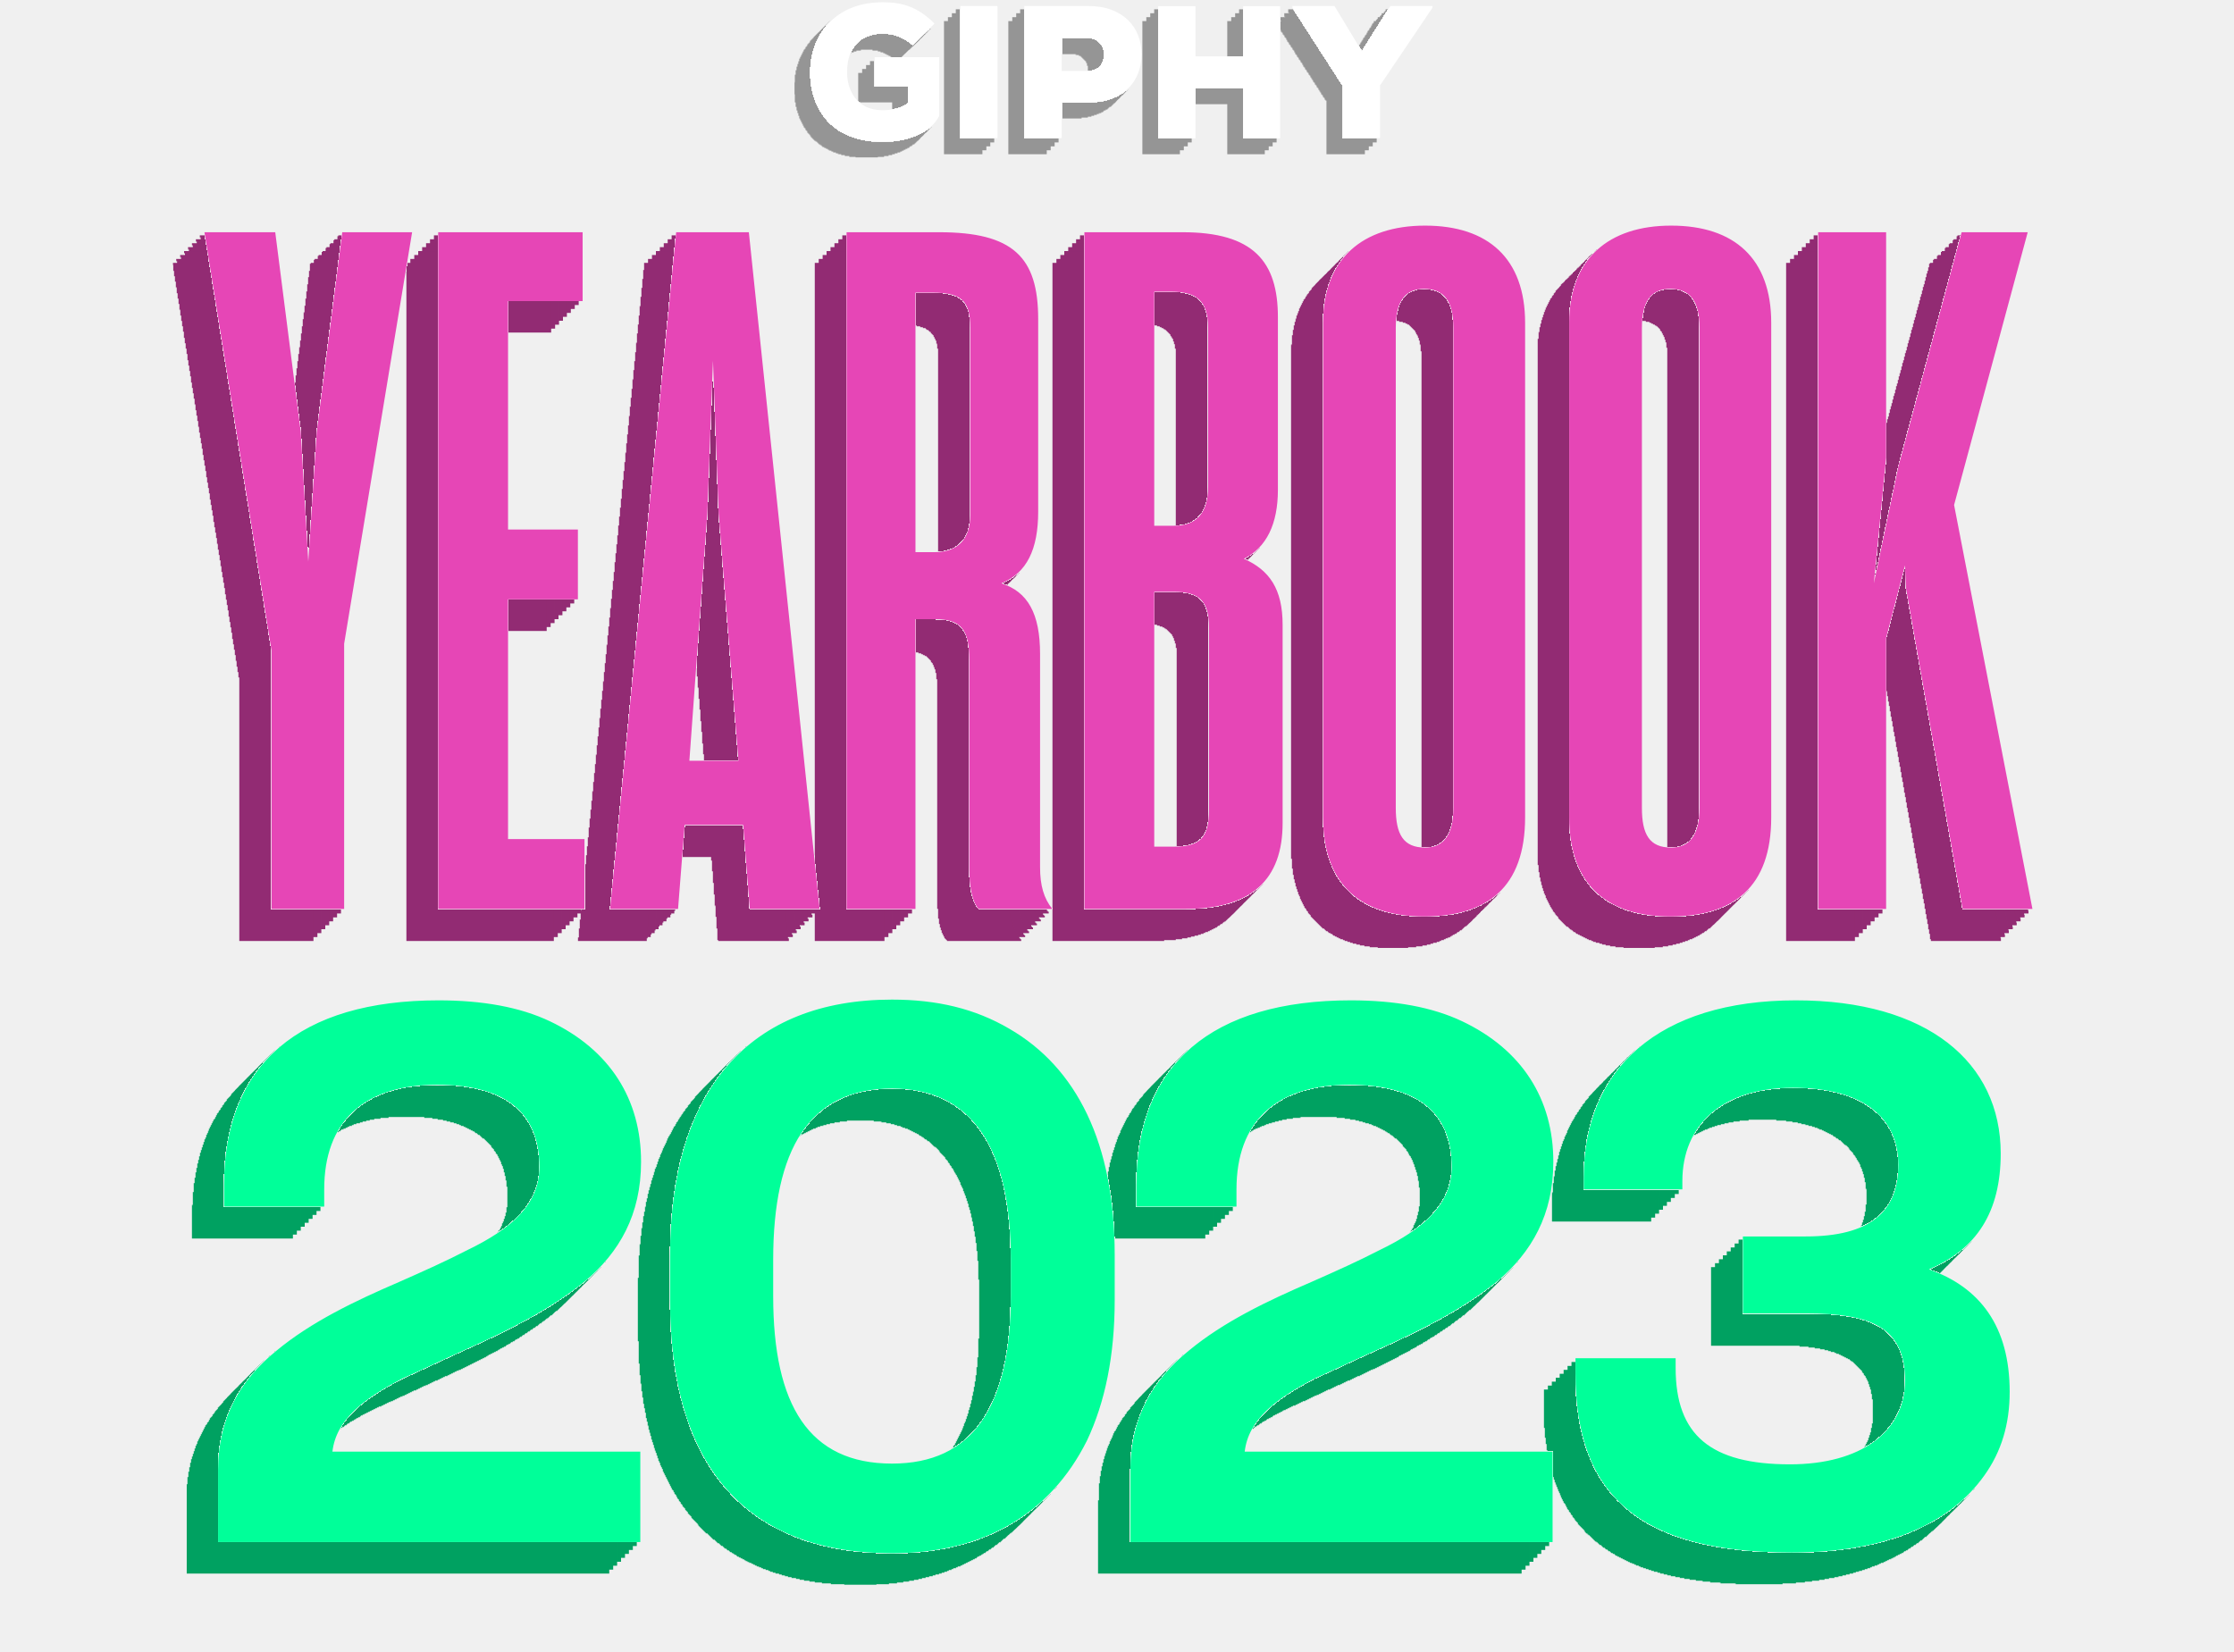
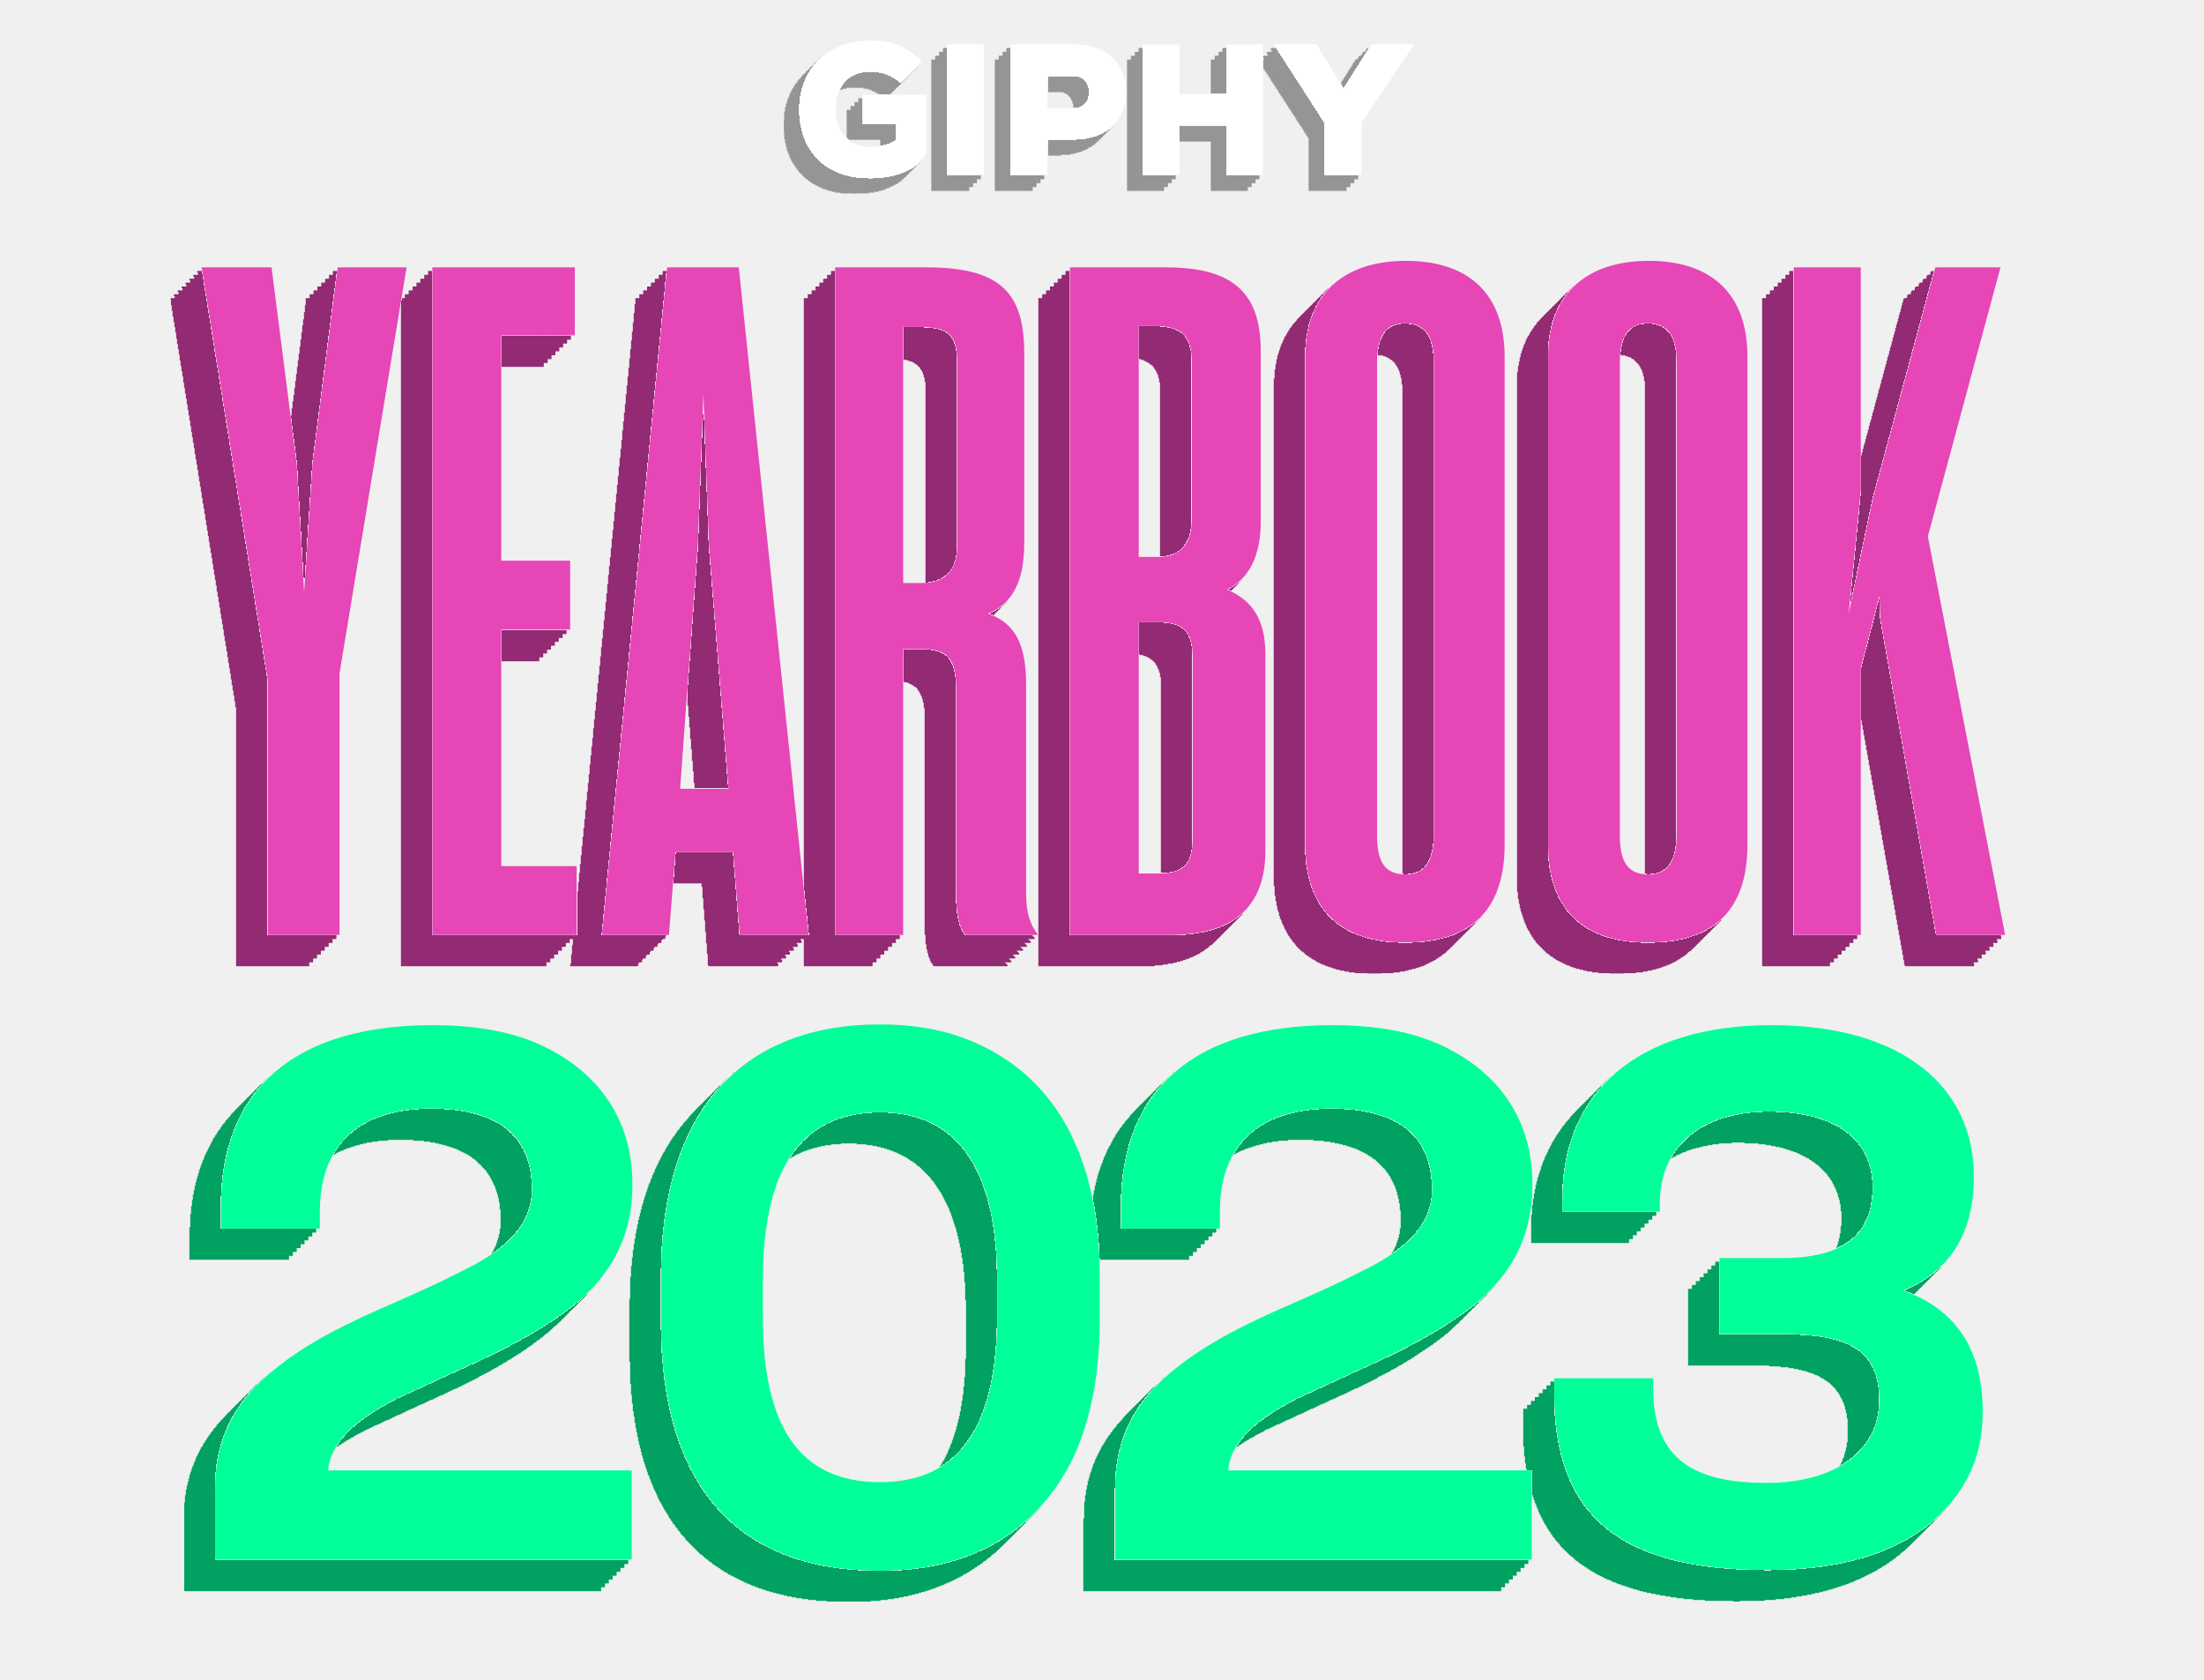
- <svg xmlns="http://www.w3.org/2000/svg" width="568" height="420" viewBox="0 0 568 420" fill="none">
-   <g filter="url(#filter0_dddddddd_158_3323)">
-     <path d="M55.449 392.133H162.799V369.143H84.519C85.469 360.973 92.499 355.653 102.379 350.523C107.509 348.243 113.019 345.583 118.529 343.113C129.169 338.363 139.809 333.043 148.739 325.823C157.479 318.413 162.989 308.913 162.989 295.423C162.989 279.463 155.009 266.923 139.809 259.703C132.209 256.093 122.709 254.383 111.499 254.383C76.349 254.383 56.969 270.533 56.969 301.313V306.823H82.429V302.453C82.429 285.353 92.309 275.853 111.119 275.853C128.219 275.853 137.149 282.693 137.149 296.753C137.149 306.253 129.929 312.523 118.909 317.843C113.399 320.693 107.889 323.163 101.429 326.013C90.409 330.763 79.199 336.083 70.269 343.493C61.149 350.903 55.449 360.403 55.449 373.893V392.133ZM226.794 394.983C249.784 394.983 266.884 385.293 276.384 366.293C280.944 356.603 283.414 344.823 283.414 330.573V319.173C283.414 290.673 273.724 271.483 256.624 261.603C247.884 256.473 238.194 254.193 226.794 254.193C190.884 254.193 170.364 276.803 170.364 319.363V330.573C170.364 373.513 190.314 394.983 226.794 394.983ZM226.794 372.183C205.704 372.183 196.584 357.363 196.584 329.623V320.313C196.584 292.383 205.704 276.803 226.794 276.803C247.504 276.803 257.004 292.383 257.004 320.313V329.433C257.004 357.933 247.124 372.183 226.794 372.183ZM287.398 392.133H394.748V369.143H316.468C317.418 360.973 324.448 355.653 334.328 350.523C339.458 348.243 344.968 345.583 350.478 343.113C361.118 338.363 371.758 333.043 380.688 325.823C389.428 318.413 394.938 308.913 394.938 295.423C394.938 279.463 386.958 266.923 371.758 259.703C364.158 256.093 354.658 254.383 343.448 254.383C308.298 254.383 288.918 270.533 288.918 301.313V306.823H314.378V302.453C314.378 285.353 324.258 275.853 343.068 275.853C360.168 275.853 369.098 282.693 369.098 296.753C369.098 306.253 361.878 312.523 350.858 317.843C345.348 320.693 339.838 323.163 333.378 326.013C322.358 330.763 311.148 336.083 302.218 343.493C293.098 350.903 287.398 360.403 287.398 373.893V392.133ZM455.485 394.793C479.235 394.793 495.575 387.763 504.505 375.223C508.875 369.143 510.965 362.113 510.965 353.943C510.965 337.223 503.365 327.343 490.445 322.783C502.605 317.653 508.685 308.153 508.685 293.333C508.685 270.153 490.065 254.383 456.625 254.383C421.665 254.383 402.665 271.863 402.665 299.413V302.453H427.745V300.363C427.745 286.113 437.815 276.613 455.865 276.613C473.915 276.613 482.655 284.403 482.655 296.183C482.655 308.153 475.435 314.423 459.095 314.423H443.135V333.993H459.095C475.625 333.993 484.365 337.413 484.365 351.093C484.365 364.013 473.155 372.373 455.105 372.373C434.965 372.373 426.035 364.963 426.035 347.863V345.393H400.575V349.193C400.575 380.163 416.725 394.793 455.485 394.793Z" fill="#00FF99" />
+ <svg xmlns="http://www.w3.org/2000/svg" width="568" height="433" viewBox="0 0 568 433" fill="none">
+   <g filter="url(#filter0_dddddddd_167_3356)">
+     <path d="M55.449 402H162.799V379.01H84.519C85.469 370.84 92.499 365.52 102.379 360.39C107.509 358.11 113.019 355.45 118.529 352.98C129.169 348.23 139.809 342.91 148.739 335.69C157.479 328.28 162.989 318.78 162.989 305.29C162.989 289.33 155.009 276.79 139.809 269.57C132.209 265.96 122.709 264.25 111.499 264.25C76.349 264.25 56.969 280.4 56.969 311.18V316.69H82.429V312.32C82.429 295.22 92.309 285.72 111.119 285.72C128.219 285.72 137.149 292.56 137.149 306.62C137.149 316.12 129.929 322.39 118.909 327.71C113.399 330.56 107.889 333.03 101.429 335.88C90.409 340.63 79.199 345.95 70.269 353.36C61.149 360.77 55.449 370.27 55.449 383.76V402ZM226.794 404.85C249.784 404.85 266.884 395.16 276.384 376.16C280.944 366.47 283.414 354.69 283.414 340.44V329.04C283.414 300.54 273.724 281.35 256.624 271.47C247.884 266.34 238.194 264.06 226.794 264.06C190.884 264.06 170.364 286.67 170.364 329.23V340.44C170.364 383.38 190.314 404.85 226.794 404.85ZM226.794 382.05C205.704 382.05 196.584 367.23 196.584 339.49V330.18C196.584 302.25 205.704 286.67 226.794 286.67C247.504 286.67 257.004 302.25 257.004 330.18V339.3C257.004 367.8 247.124 382.05 226.794 382.05ZM287.398 402H394.748V379.01H316.468C317.418 370.84 324.448 365.52 334.328 360.39C339.458 358.11 344.968 355.45 350.478 352.98C361.118 348.23 371.758 342.91 380.688 335.69C389.428 328.28 394.938 318.78 394.938 305.29C394.938 289.33 386.958 276.79 371.758 269.57C364.158 265.96 354.658 264.25 343.448 264.25C308.298 264.25 288.918 280.4 288.918 311.18V316.69H314.378V312.32C314.378 295.22 324.258 285.72 343.068 285.72C360.168 285.72 369.098 292.56 369.098 306.62C369.098 316.12 361.878 322.39 350.858 327.71C345.348 330.56 339.838 333.03 333.378 335.88C322.358 340.63 311.148 345.95 302.218 353.36C293.098 360.77 287.398 370.27 287.398 383.76V402ZM455.485 404.66C479.235 404.66 495.575 397.63 504.505 385.09C508.875 379.01 510.965 371.98 510.965 363.81C510.965 347.09 503.365 337.21 490.445 332.65C502.605 327.52 508.685 318.02 508.685 303.2C508.685 280.02 490.065 264.25 456.625 264.25C421.665 264.25 402.665 281.73 402.665 309.28V312.32H427.745V310.23C427.745 295.98 437.815 286.48 455.865 286.48C473.915 286.48 482.655 294.27 482.655 306.05C482.655 318.02 475.435 324.29 459.095 324.29H443.135V343.86H459.095C475.625 343.86 484.365 347.28 484.365 360.96C484.365 373.88 473.155 382.24 455.105 382.24C434.965 382.24 426.035 374.83 426.035 357.73V355.26H400.575V359.06C400.575 390.03 416.725 404.66 455.485 404.66Z" fill="#00FF99" />
  </g>
-   <g filter="url(#filter1_dddddddd_158_3323)">
-     <path d="M69.02 231.133H87.5V163.693L104.78 59.053H87.02L80.54 109.693L78.38 142.813L76.46 109.693L69.98 59.053H51.98L69.02 165.373V231.133ZM148.612 231.133V213.373H129.172V152.413H146.932V134.653H129.172V76.573H148.132V59.053H111.412V231.133H148.612ZM188.956 209.773L190.636 231.133H208.396L190.396 59.053H171.916L155.116 231.133H172.396L174.076 209.773H188.956ZM175.276 193.453L179.836 130.573L181.276 91.693L182.716 130.573L187.756 193.453H175.276ZM232.76 157.453H237.8C244.52 157.453 246.44 160.333 246.44 167.773V220.813C246.44 225.373 247.16 229.453 248.84 231.133H267.56C265.4 228.493 264.44 225.133 264.44 220.573V166.333C264.44 156.013 261.32 150.493 254.6 148.333C261.08 145.693 263.96 139.693 263.96 130.093V81.133C263.96 65.293 257.48 59.053 238.76 59.053H215.24V231.133H232.76V157.453ZM232.76 74.413H237.08C244.52 74.413 246.68 76.573 246.68 83.293V131.053C246.68 137.053 243.56 140.413 237.56 140.413H232.76V74.413ZM275.709 231.133H301.389C318.189 231.133 326.109 223.693 326.109 209.293V158.893C326.109 149.773 322.749 144.973 316.269 142.093C322.029 139.213 324.909 133.213 324.909 124.573V80.653C324.909 66.493 318.669 59.053 300.669 59.053H275.709V231.133ZM293.469 74.173H297.789C304.269 74.173 307.149 76.573 307.149 83.293V123.853C307.149 130.333 304.269 133.693 298.509 133.693H293.469V74.173ZM293.469 150.493H298.509C304.989 150.493 307.389 152.893 307.389 159.613V205.933C307.389 212.893 305.229 215.293 298.509 215.293H293.469V150.493ZM362.081 233.053C378.161 233.053 387.761 225.613 387.761 207.853V82.093C387.761 65.773 378.401 57.373 362.321 57.373C346.481 57.373 336.401 65.773 336.401 82.093V207.853C336.401 225.613 346.721 233.053 362.081 233.053ZM362.321 215.533C356.801 215.533 354.881 212.173 354.881 205.453V83.293C354.881 76.573 357.281 73.453 362.081 73.453C367.121 73.453 369.521 76.573 369.521 83.293V205.453C369.521 212.173 367.121 215.533 362.321 215.533ZM424.659 233.053C440.739 233.053 450.339 225.613 450.339 207.853V82.093C450.339 65.773 440.979 57.373 424.899 57.373C409.059 57.373 398.979 65.773 398.979 82.093V207.853C398.979 225.613 409.299 233.053 424.659 233.053ZM424.899 215.533C419.379 215.533 417.459 212.173 417.459 205.453V83.293C417.459 76.573 419.859 73.453 424.659 73.453C429.699 73.453 432.099 76.573 432.099 83.293V205.453C432.099 212.173 429.699 215.533 424.899 215.533ZM484.351 143.773L484.591 149.533L498.991 231.133H516.751L496.831 128.413L515.551 59.053H498.751L482.671 118.573L476.431 148.333L479.551 116.413V59.053H462.271V231.133H479.551V162.253L484.351 143.773Z" fill="#E646B6" />
+   <g filter="url(#filter1_dddddddd_167_3356)">
+     <path d="M69.02 241H87.5V173.56L104.78 68.92H87.02L80.54 119.56L78.38 152.68L76.46 119.56L69.98 68.92H51.98L69.02 175.24V241ZM148.612 241V223.24H129.172V162.28H146.932V144.52H129.172V86.44H148.132V68.92H111.412V241H148.612ZM188.956 219.64L190.636 241H208.396L190.396 68.92H171.916L155.116 241H172.396L174.076 219.64H188.956ZM175.276 203.32L179.836 140.44L181.276 101.56L182.716 140.44L187.756 203.32H175.276ZM232.76 167.32H237.8C244.52 167.32 246.44 170.2 246.44 177.64V230.68C246.44 235.24 247.16 239.32 248.84 241H267.56C265.4 238.36 264.44 235 264.44 230.44V176.2C264.44 165.88 261.32 160.36 254.6 158.2C261.08 155.56 263.96 149.56 263.96 139.96V91C263.96 75.16 257.48 68.92 238.76 68.92H215.24V241H232.76V167.32ZM232.76 84.28H237.08C244.52 84.28 246.68 86.44 246.68 93.16V140.92C246.68 146.92 243.56 150.28 237.56 150.28H232.76V84.28ZM275.709 241H301.389C318.189 241 326.109 233.56 326.109 219.16V168.76C326.109 159.64 322.749 154.84 316.269 151.96C322.029 149.08 324.909 143.08 324.909 134.44V90.52C324.909 76.36 318.669 68.92 300.669 68.92H275.709V241ZM293.469 84.04H297.789C304.269 84.04 307.149 86.44 307.149 93.16V133.72C307.149 140.2 304.269 143.56 298.509 143.56H293.469V84.04ZM293.469 160.36H298.509C304.989 160.36 307.389 162.76 307.389 169.48V215.8C307.389 222.76 305.229 225.16 298.509 225.16H293.469V160.36ZM362.081 242.92C378.161 242.92 387.761 235.48 387.761 217.72V91.96C387.761 75.64 378.401 67.24 362.321 67.24C346.481 67.24 336.401 75.64 336.401 91.96V217.72C336.401 235.48 346.721 242.92 362.081 242.92ZM362.321 225.4C356.801 225.4 354.881 222.04 354.881 215.32V93.16C354.881 86.44 357.281 83.32 362.081 83.32C367.121 83.32 369.521 86.44 369.521 93.16V215.32C369.521 222.04 367.121 225.4 362.321 225.4ZM424.659 242.92C440.739 242.92 450.339 235.48 450.339 217.72V91.96C450.339 75.64 440.979 67.24 424.899 67.24C409.059 67.24 398.979 75.64 398.979 91.96V217.72C398.979 235.48 409.299 242.92 424.659 242.92ZM424.899 225.4C419.379 225.4 417.459 222.04 417.459 215.32V93.16C417.459 86.44 419.859 83.32 424.659 83.32C429.699 83.32 432.099 86.44 432.099 93.16V215.32C432.099 222.04 429.699 225.4 424.899 225.4ZM484.351 153.64L484.591 159.4L498.991 241H516.751L496.831 138.28L515.551 68.92H498.751L482.671 128.44L476.431 158.2L479.551 126.28V68.92H462.271V241H479.551V172.12L484.351 153.64Z" fill="#E646B6" />
  </g>
-   <g filter="url(#filter2_dddd_158_3323)">
-     <path d="M237.597 5.997C233.181 1.533 229.053 0.573 224.397 0.573C211.773 0.573 206.013 9.597 206.013 18.381C206.013 27.165 211.053 36.045 224.349 36.045C230.829 36.045 236.685 33.741 238.797 29.469V14.541H222.381V21.981H230.877V26.301C228.957 27.693 226.173 28.029 224.397 28.029C217.629 28.029 215.373 22.701 215.373 18.381C215.373 11.805 218.925 8.541 224.397 8.541C226.653 8.541 229.629 9.165 232.077 11.469L237.597 5.997ZM253.622 35.133V1.533H244.166V35.133H253.622ZM269.935 9.693H276.751C279.343 9.693 280.735 11.709 280.735 13.917C280.735 16.125 279.391 18.045 276.751 18.045H269.935V9.693ZM276.751 26.061C285.727 25.965 290.239 20.637 290.239 13.773C290.239 7.197 285.775 1.533 276.751 1.533H260.431V35.133H269.935V26.061H276.751ZM325.471 35.181V1.581H316.063V14.349H303.967V1.581H294.463V35.181H303.967V22.461H316.063V35.181H325.471ZM339.299 1.533H328.595V1.917L341.363 21.741V35.133H350.867V21.741L364.211 1.965V1.533H353.507L346.259 13.053L339.299 1.533Z" fill="white" />
+   <g filter="url(#filter2_dddd_167_3356)">
+     <path d="M237.597 15.864C233.181 11.4 229.053 10.44 224.397 10.44C211.773 10.44 206.013 19.464 206.013 28.248C206.013 37.032 211.053 45.912 224.349 45.912C230.829 45.912 236.685 43.608 238.797 39.336V24.408H222.381V31.848H230.877V36.168C228.957 37.56 226.173 37.896 224.397 37.896C217.629 37.896 215.373 32.568 215.373 28.248C215.373 21.672 218.925 18.408 224.397 18.408C226.653 18.408 229.629 19.032 232.077 21.336L237.597 15.864ZM253.622 45V11.4H244.166V45H253.622ZM269.935 19.56H276.751C279.343 19.56 280.735 21.576 280.735 23.784C280.735 25.992 279.391 27.912 276.751 27.912H269.935V19.56ZM276.751 35.928C285.727 35.832 290.239 30.504 290.239 23.64C290.239 17.064 285.775 11.4 276.751 11.4H260.431V45H269.935V35.928H276.751ZM325.471 45.048V11.448H316.063V24.216H303.967V11.448H294.463V45.048H303.967V32.328H316.063V45.048H325.471ZM339.299 11.4H328.595V11.784L341.363 31.608V45H350.867V31.608L364.211 11.832V11.4H353.507L346.259 22.92L339.299 11.4Z" fill="white" />
  </g>
  <defs>
-     <filter id="filter0_dddddddd_158_3323" x="47.449" y="254.193" width="463.516" height="148.79" filterUnits="userSpaceOnUse" color-interpolation-filters="sRGB">
+     <filter id="filter0_dddddddd_167_3356" x="47.449" y="264.06" width="463.516" height="148.79" filterUnits="userSpaceOnUse" color-interpolation-filters="sRGB">
      <feFlood flood-opacity="0" result="BackgroundImageFix" />
      <feColorMatrix in="SourceAlpha" type="matrix" values="0 0 0 0 0 0 0 0 0 0 0 0 0 0 0 0 0 0 127 0" result="hardAlpha" />
      <feOffset dx="-1" dy="1" />
      <feComposite in2="hardAlpha" operator="out" />
      <feColorMatrix type="matrix" values="0 0 0 0 0 0 0 0 0 0.633 0 0 0 0 0.38 0 0 0 1 0" />
-       <feBlend mode="normal" in2="BackgroundImageFix" result="effect1_dropShadow_158_3323" />
+       <feBlend mode="normal" in2="BackgroundImageFix" result="effect1_dropShadow_167_3356" />
      <feColorMatrix in="SourceAlpha" type="matrix" values="0 0 0 0 0 0 0 0 0 0 0 0 0 0 0 0 0 0 127 0" result="hardAlpha" />
      <feOffset dx="-2" dy="2" />
      <feComposite in2="hardAlpha" operator="out" />
      <feColorMatrix type="matrix" values="0 0 0 0 0 0 0 0 0 0.633 0 0 0 0 0.38 0 0 0 1 0" />
-       <feBlend mode="normal" in2="effect1_dropShadow_158_3323" result="effect2_dropShadow_158_3323" />
+       <feBlend mode="normal" in2="effect1_dropShadow_167_3356" result="effect2_dropShadow_167_3356" />
      <feColorMatrix in="SourceAlpha" type="matrix" values="0 0 0 0 0 0 0 0 0 0 0 0 0 0 0 0 0 0 127 0" result="hardAlpha" />
      <feOffset dx="-3" dy="3" />
      <feComposite in2="hardAlpha" operator="out" />
      <feColorMatrix type="matrix" values="0 0 0 0 0 0 0 0 0 0.633 0 0 0 0 0.38 0 0 0 1 0" />
-       <feBlend mode="normal" in2="effect2_dropShadow_158_3323" result="effect3_dropShadow_158_3323" />
+       <feBlend mode="normal" in2="effect2_dropShadow_167_3356" result="effect3_dropShadow_167_3356" />
      <feColorMatrix in="SourceAlpha" type="matrix" values="0 0 0 0 0 0 0 0 0 0 0 0 0 0 0 0 0 0 127 0" result="hardAlpha" />
      <feOffset dx="-4" dy="4" />
      <feComposite in2="hardAlpha" operator="out" />
      <feColorMatrix type="matrix" values="0 0 0 0 0 0 0 0 0 0.633 0 0 0 0 0.38 0 0 0 1 0" />
-       <feBlend mode="normal" in2="effect3_dropShadow_158_3323" result="effect4_dropShadow_158_3323" />
+       <feBlend mode="normal" in2="effect3_dropShadow_167_3356" result="effect4_dropShadow_167_3356" />
      <feColorMatrix in="SourceAlpha" type="matrix" values="0 0 0 0 0 0 0 0 0 0 0 0 0 0 0 0 0 0 127 0" result="hardAlpha" />
      <feOffset dx="-5" dy="5" />
      <feComposite in2="hardAlpha" operator="out" />
      <feColorMatrix type="matrix" values="0 0 0 0 0 0 0 0 0 0.633 0 0 0 0 0.38 0 0 0 1 0" />
-       <feBlend mode="normal" in2="effect4_dropShadow_158_3323" result="effect5_dropShadow_158_3323" />
+       <feBlend mode="normal" in2="effect4_dropShadow_167_3356" result="effect5_dropShadow_167_3356" />
      <feColorMatrix in="SourceAlpha" type="matrix" values="0 0 0 0 0 0 0 0 0 0 0 0 0 0 0 0 0 0 127 0" result="hardAlpha" />
      <feOffset dx="-6" dy="6" />
      <feComposite in2="hardAlpha" operator="out" />
      <feColorMatrix type="matrix" values="0 0 0 0 0 0 0 0 0 0.633 0 0 0 0 0.38 0 0 0 1 0" />
-       <feBlend mode="normal" in2="effect5_dropShadow_158_3323" result="effect6_dropShadow_158_3323" />
+       <feBlend mode="normal" in2="effect5_dropShadow_167_3356" result="effect6_dropShadow_167_3356" />
      <feColorMatrix in="SourceAlpha" type="matrix" values="0 0 0 0 0 0 0 0 0 0 0 0 0 0 0 0 0 0 127 0" result="hardAlpha" />
      <feOffset dx="-7" dy="7" />
      <feComposite in2="hardAlpha" operator="out" />
      <feColorMatrix type="matrix" values="0 0 0 0 0 0 0 0 0 0.633 0 0 0 0 0.38 0 0 0 1 0" />
-       <feBlend mode="normal" in2="effect6_dropShadow_158_3323" result="effect7_dropShadow_158_3323" />
+       <feBlend mode="normal" in2="effect6_dropShadow_167_3356" result="effect7_dropShadow_167_3356" />
      <feColorMatrix in="SourceAlpha" type="matrix" values="0 0 0 0 0 0 0 0 0 0 0 0 0 0 0 0 0 0 127 0" result="hardAlpha" />
      <feOffset dx="-8" dy="8" />
      <feComposite in2="hardAlpha" operator="out" />
      <feColorMatrix type="matrix" values="0 0 0 0 0 0 0 0 0 0.633 0 0 0 0 0.38 0 0 0 1 0" />
-       <feBlend mode="normal" in2="effect7_dropShadow_158_3323" result="effect8_dropShadow_158_3323" />
-       <feBlend mode="normal" in="SourceGraphic" in2="effect8_dropShadow_158_3323" result="shape" />
+       <feBlend mode="normal" in2="effect7_dropShadow_167_3356" result="effect8_dropShadow_167_3356" />
+       <feBlend mode="normal" in="SourceGraphic" in2="effect8_dropShadow_167_3356" result="shape" />
    </filter>
-     <filter id="filter1_dddddddd_158_3323" x="43.98" y="57.373" width="472.771" height="183.68" filterUnits="userSpaceOnUse" color-interpolation-filters="sRGB">
+     <filter id="filter1_dddddddd_167_3356" x="43.98" y="67.24" width="472.771" height="183.68" filterUnits="userSpaceOnUse" color-interpolation-filters="sRGB">
      <feFlood flood-opacity="0" result="BackgroundImageFix" />
      <feColorMatrix in="SourceAlpha" type="matrix" values="0 0 0 0 0 0 0 0 0 0 0 0 0 0 0 0 0 0 127 0" result="hardAlpha" />
      <feOffset dx="-1" dy="1" />
      <feComposite in2="hardAlpha" operator="out" />
      <feColorMatrix type="matrix" values="0 0 0 0 0.571 0 0 0 0 0.169 0 0 0 0 0.45 0 0 0 1 0" />
-       <feBlend mode="normal" in2="BackgroundImageFix" result="effect1_dropShadow_158_3323" />
+       <feBlend mode="normal" in2="BackgroundImageFix" result="effect1_dropShadow_167_3356" />
      <feColorMatrix in="SourceAlpha" type="matrix" values="0 0 0 0 0 0 0 0 0 0 0 0 0 0 0 0 0 0 127 0" result="hardAlpha" />
      <feOffset dx="-2" dy="2" />
      <feComposite in2="hardAlpha" operator="out" />
      <feColorMatrix type="matrix" values="0 0 0 0 0.571 0 0 0 0 0.169 0 0 0 0 0.45 0 0 0 1 0" />
-       <feBlend mode="normal" in2="effect1_dropShadow_158_3323" result="effect2_dropShadow_158_3323" />
+       <feBlend mode="normal" in2="effect1_dropShadow_167_3356" result="effect2_dropShadow_167_3356" />
      <feColorMatrix in="SourceAlpha" type="matrix" values="0 0 0 0 0 0 0 0 0 0 0 0 0 0 0 0 0 0 127 0" result="hardAlpha" />
      <feOffset dx="-3" dy="3" />
      <feComposite in2="hardAlpha" operator="out" />
      <feColorMatrix type="matrix" values="0 0 0 0 0.571 0 0 0 0 0.169 0 0 0 0 0.45 0 0 0 1 0" />
-       <feBlend mode="normal" in2="effect2_dropShadow_158_3323" result="effect3_dropShadow_158_3323" />
+       <feBlend mode="normal" in2="effect2_dropShadow_167_3356" result="effect3_dropShadow_167_3356" />
      <feColorMatrix in="SourceAlpha" type="matrix" values="0 0 0 0 0 0 0 0 0 0 0 0 0 0 0 0 0 0 127 0" result="hardAlpha" />
      <feOffset dx="-4" dy="4" />
      <feComposite in2="hardAlpha" operator="out" />
      <feColorMatrix type="matrix" values="0 0 0 0 0.571 0 0 0 0 0.169 0 0 0 0 0.45 0 0 0 1 0" />
-       <feBlend mode="normal" in2="effect3_dropShadow_158_3323" result="effect4_dropShadow_158_3323" />
+       <feBlend mode="normal" in2="effect3_dropShadow_167_3356" result="effect4_dropShadow_167_3356" />
      <feColorMatrix in="SourceAlpha" type="matrix" values="0 0 0 0 0 0 0 0 0 0 0 0 0 0 0 0 0 0 127 0" result="hardAlpha" />
      <feOffset dx="-5" dy="5" />
      <feComposite in2="hardAlpha" operator="out" />
      <feColorMatrix type="matrix" values="0 0 0 0 0.571 0 0 0 0 0.169 0 0 0 0 0.45 0 0 0 1 0" />
-       <feBlend mode="normal" in2="effect4_dropShadow_158_3323" result="effect5_dropShadow_158_3323" />
+       <feBlend mode="normal" in2="effect4_dropShadow_167_3356" result="effect5_dropShadow_167_3356" />
      <feColorMatrix in="SourceAlpha" type="matrix" values="0 0 0 0 0 0 0 0 0 0 0 0 0 0 0 0 0 0 127 0" result="hardAlpha" />
      <feOffset dx="-6" dy="6" />
      <feComposite in2="hardAlpha" operator="out" />
      <feColorMatrix type="matrix" values="0 0 0 0 0.571 0 0 0 0 0.169 0 0 0 0 0.45 0 0 0 1 0" />
-       <feBlend mode="normal" in2="effect5_dropShadow_158_3323" result="effect6_dropShadow_158_3323" />
+       <feBlend mode="normal" in2="effect5_dropShadow_167_3356" result="effect6_dropShadow_167_3356" />
      <feColorMatrix in="SourceAlpha" type="matrix" values="0 0 0 0 0 0 0 0 0 0 0 0 0 0 0 0 0 0 127 0" result="hardAlpha" />
      <feOffset dx="-7" dy="7" />
      <feComposite in2="hardAlpha" operator="out" />
      <feColorMatrix type="matrix" values="0 0 0 0 0.571 0 0 0 0 0.169 0 0 0 0 0.45 0 0 0 1 0" />
-       <feBlend mode="normal" in2="effect6_dropShadow_158_3323" result="effect7_dropShadow_158_3323" />
+       <feBlend mode="normal" in2="effect6_dropShadow_167_3356" result="effect7_dropShadow_167_3356" />
      <feColorMatrix in="SourceAlpha" type="matrix" values="0 0 0 0 0 0 0 0 0 0 0 0 0 0 0 0 0 0 127 0" result="hardAlpha" />
      <feOffset dx="-8" dy="8" />
      <feComposite in2="hardAlpha" operator="out" />
      <feColorMatrix type="matrix" values="0 0 0 0 0.571 0 0 0 0 0.169 0 0 0 0 0.45 0 0 0 1 0" />
-       <feBlend mode="normal" in2="effect7_dropShadow_158_3323" result="effect8_dropShadow_158_3323" />
-       <feBlend mode="normal" in="SourceGraphic" in2="effect8_dropShadow_158_3323" result="shape" />
+       <feBlend mode="normal" in2="effect7_dropShadow_167_3356" result="effect8_dropShadow_167_3356" />
+       <feBlend mode="normal" in="SourceGraphic" in2="effect8_dropShadow_167_3356" result="shape" />
    </filter>
-     <filter id="filter2_dddd_158_3323" x="202.012" y="0.573" width="162.198" height="39.472" filterUnits="userSpaceOnUse" color-interpolation-filters="sRGB">
+     <filter id="filter2_dddd_167_3356" x="202.012" y="10.44" width="162.198" height="39.472" filterUnits="userSpaceOnUse" color-interpolation-filters="sRGB">
      <feFlood flood-opacity="0" result="BackgroundImageFix" />
      <feColorMatrix in="SourceAlpha" type="matrix" values="0 0 0 0 0 0 0 0 0 0 0 0 0 0 0 0 0 0 127 0" result="hardAlpha" />
      <feOffset dx="-1" dy="1" />
      <feComposite in2="hardAlpha" operator="out" />
      <feColorMatrix type="matrix" values="0 0 0 0 0.584 0 0 0 0 0.584 0 0 0 0 0.584 0 0 0 1 0" />
-       <feBlend mode="normal" in2="BackgroundImageFix" result="effect1_dropShadow_158_3323" />
+       <feBlend mode="normal" in2="BackgroundImageFix" result="effect1_dropShadow_167_3356" />
      <feColorMatrix in="SourceAlpha" type="matrix" values="0 0 0 0 0 0 0 0 0 0 0 0 0 0 0 0 0 0 127 0" result="hardAlpha" />
      <feOffset dx="-2" dy="2" />
      <feComposite in2="hardAlpha" operator="out" />
      <feColorMatrix type="matrix" values="0 0 0 0 0.584 0 0 0 0 0.584 0 0 0 0 0.584 0 0 0 1 0" />
-       <feBlend mode="normal" in2="effect1_dropShadow_158_3323" result="effect2_dropShadow_158_3323" />
+       <feBlend mode="normal" in2="effect1_dropShadow_167_3356" result="effect2_dropShadow_167_3356" />
      <feColorMatrix in="SourceAlpha" type="matrix" values="0 0 0 0 0 0 0 0 0 0 0 0 0 0 0 0 0 0 127 0" result="hardAlpha" />
      <feOffset dx="-3" dy="3" />
      <feComposite in2="hardAlpha" operator="out" />
      <feColorMatrix type="matrix" values="0 0 0 0 0.584 0 0 0 0 0.584 0 0 0 0 0.584 0 0 0 1 0" />
-       <feBlend mode="normal" in2="effect2_dropShadow_158_3323" result="effect3_dropShadow_158_3323" />
+       <feBlend mode="normal" in2="effect2_dropShadow_167_3356" result="effect3_dropShadow_167_3356" />
      <feColorMatrix in="SourceAlpha" type="matrix" values="0 0 0 0 0 0 0 0 0 0 0 0 0 0 0 0 0 0 127 0" result="hardAlpha" />
      <feOffset dx="-4" dy="4" />
      <feComposite in2="hardAlpha" operator="out" />
      <feColorMatrix type="matrix" values="0 0 0 0 0.583 0 0 0 0 0.583 0 0 0 0 0.583 0 0 0 1 0" />
-       <feBlend mode="normal" in2="effect3_dropShadow_158_3323" result="effect4_dropShadow_158_3323" />
-       <feBlend mode="normal" in="SourceGraphic" in2="effect4_dropShadow_158_3323" result="shape" />
+       <feBlend mode="normal" in2="effect3_dropShadow_167_3356" result="effect4_dropShadow_167_3356" />
+       <feBlend mode="normal" in="SourceGraphic" in2="effect4_dropShadow_167_3356" result="shape" />
    </filter>
  </defs>
</svg>
